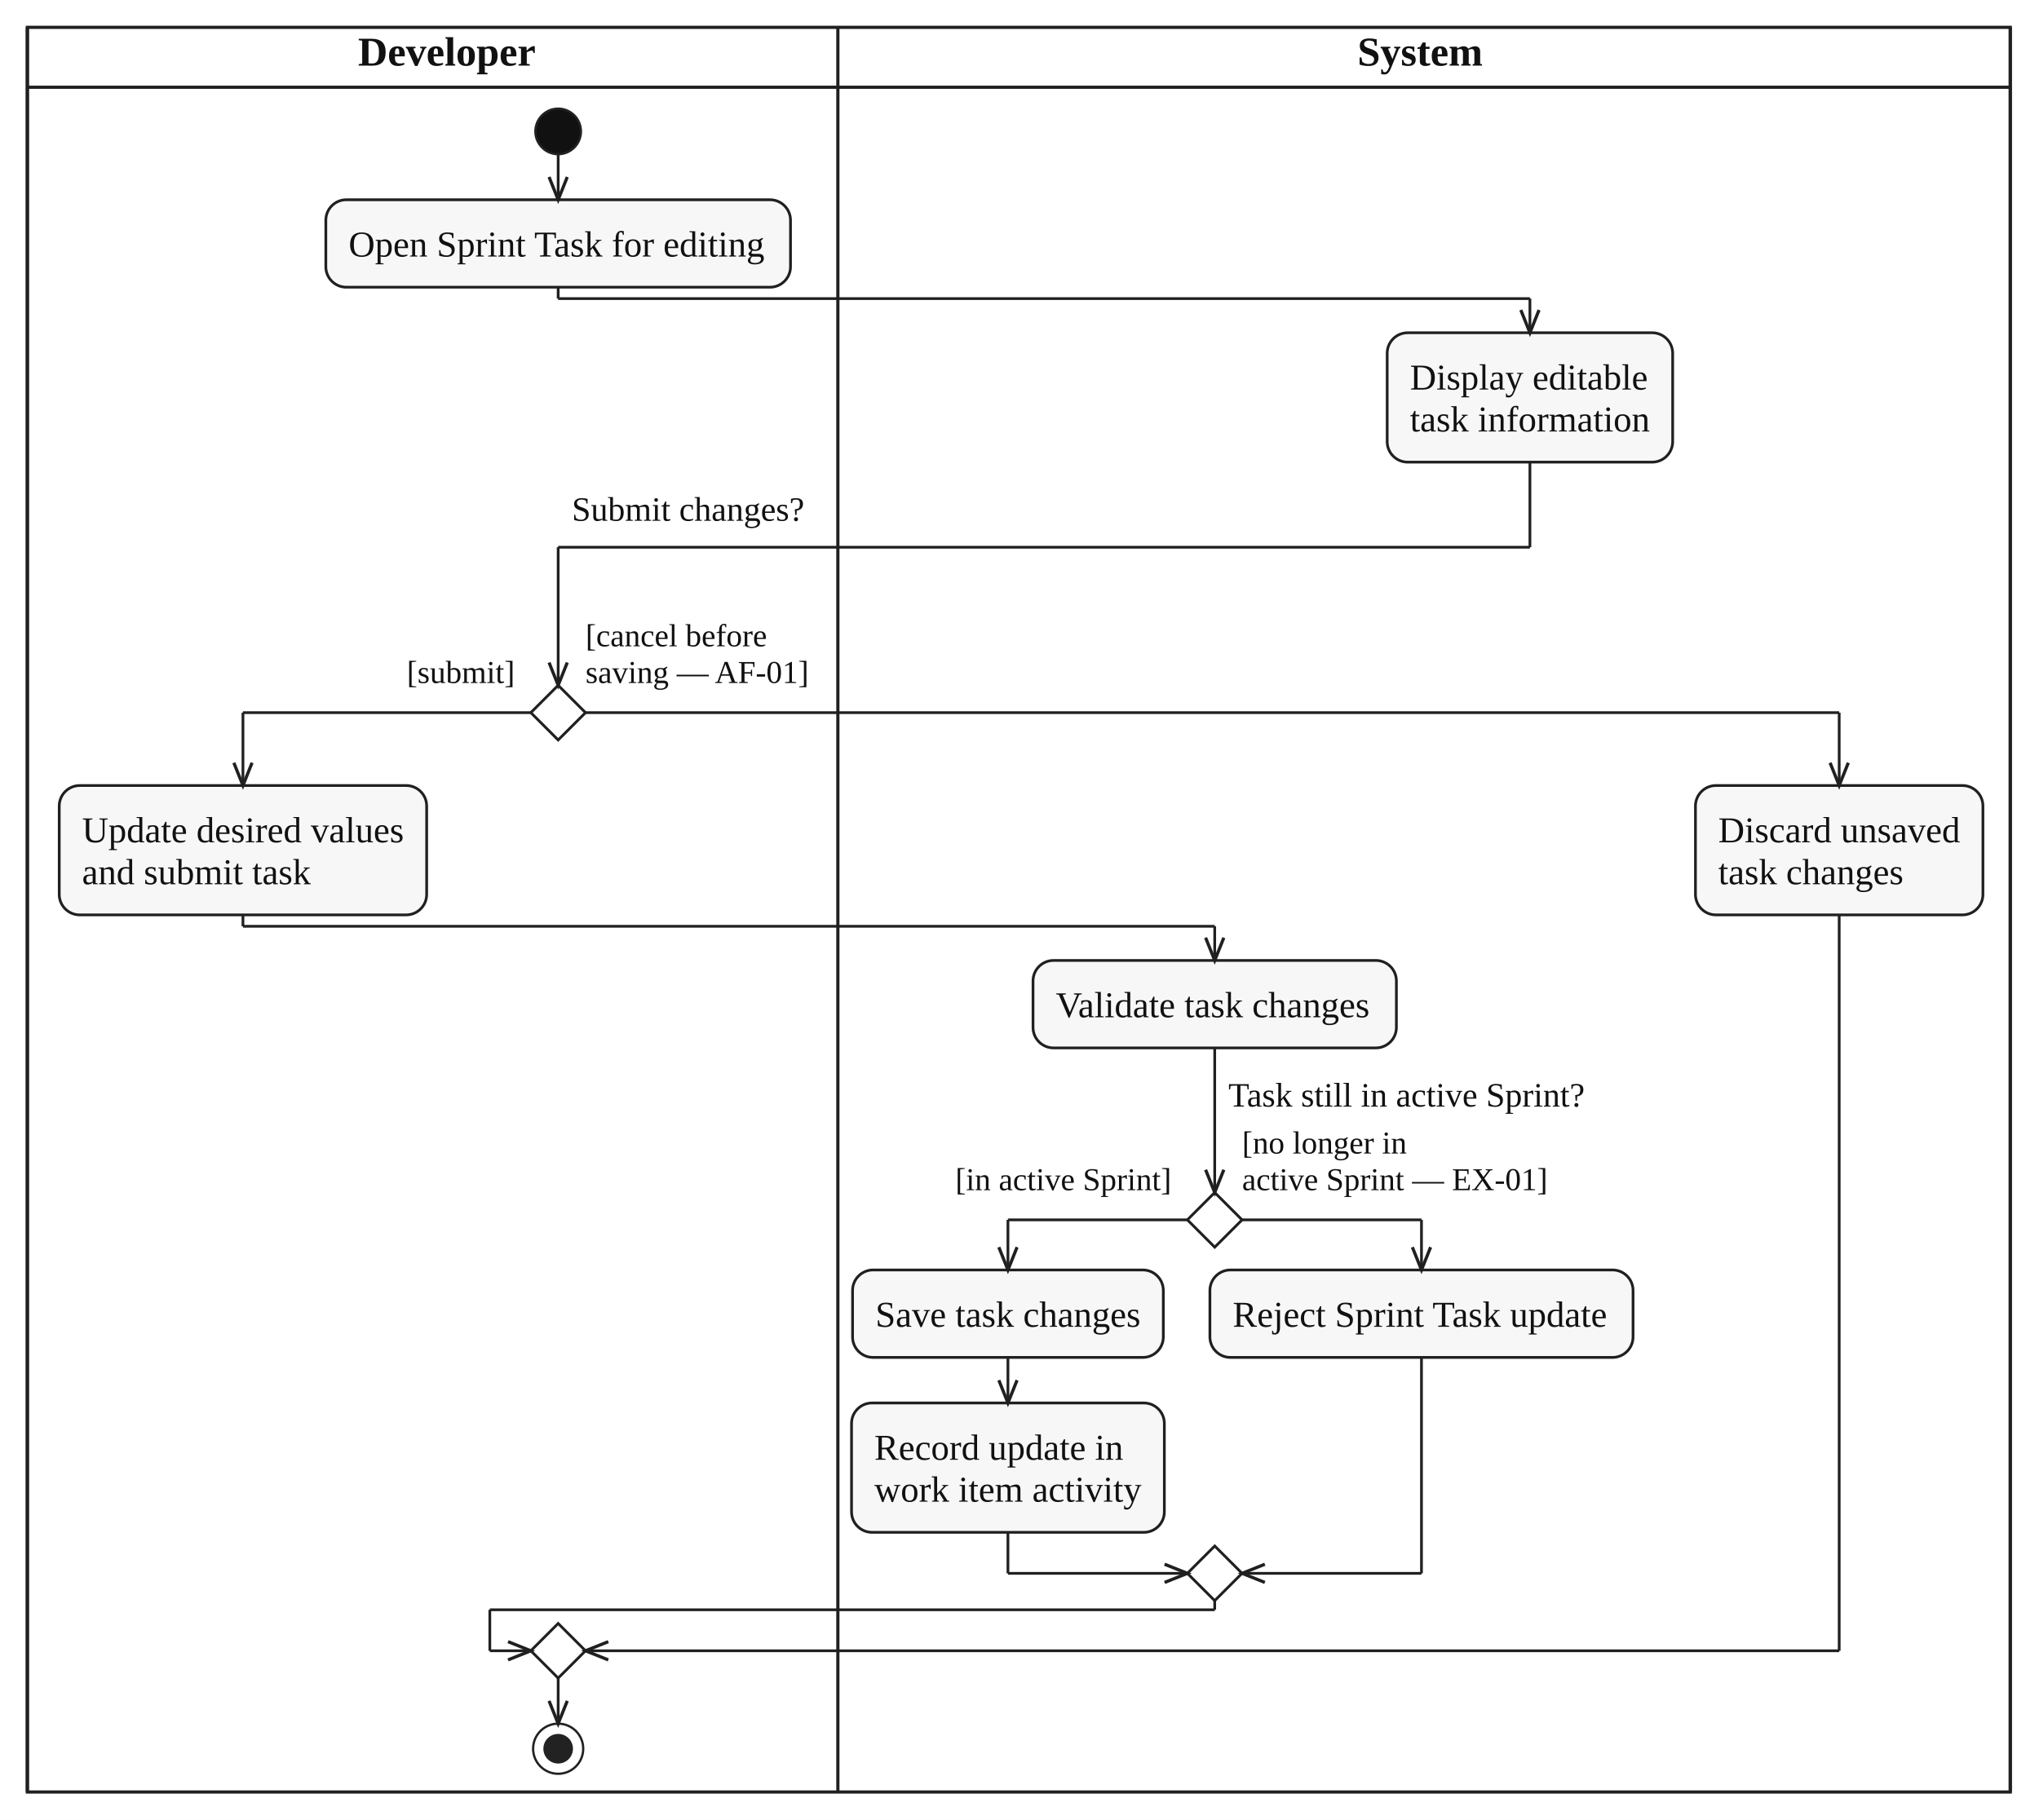
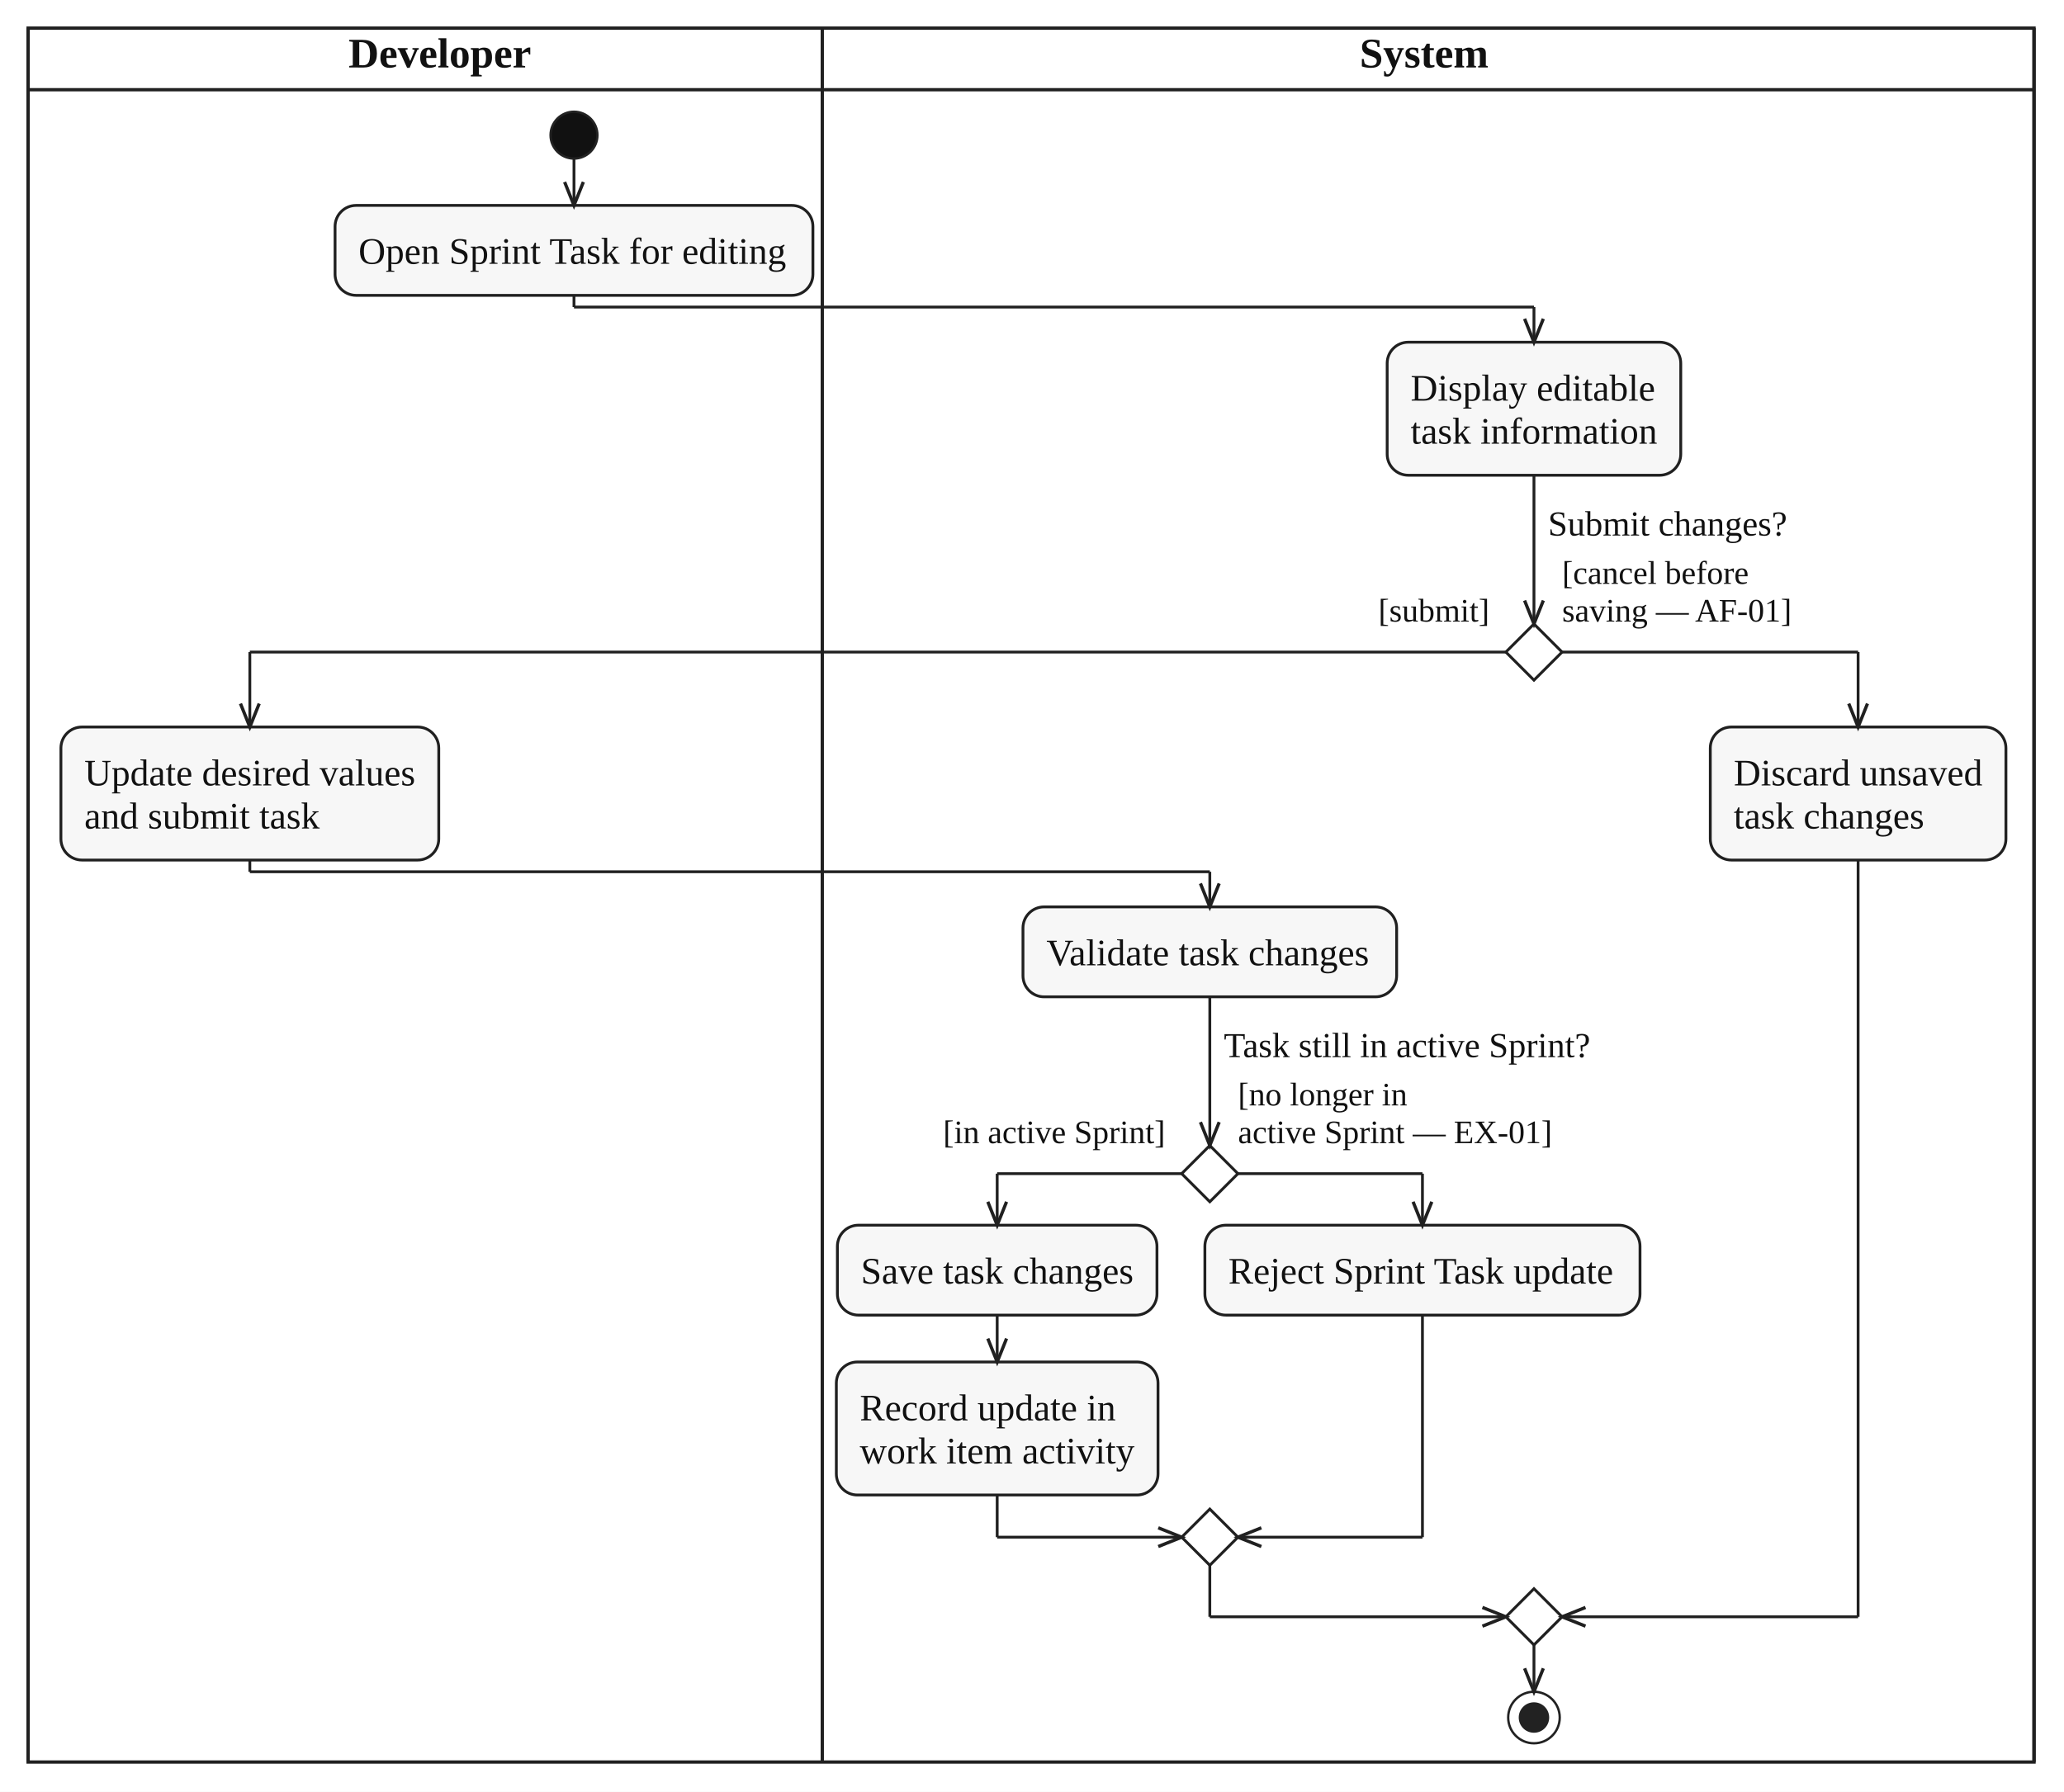
- <svg xmlns="http://www.w3.org/2000/svg" contentStyleType="text/css" height="799px" preserveAspectRatio="none" style="width:895px;height:799px;background:#FFFFFF;" version="1.1" viewBox="-5 0.394 895 799" width="895px" zoomAndPan="magnify" data-pres-formatted="1">
-   <rect id="pres-background" x="-5" y="0.394" width="895" height="799" fill="#FFFFFF" stroke="none" />
+ <svg xmlns="http://www.w3.org/2000/svg" contentStyleType="text/css" height="765px" preserveAspectRatio="none" style="width:881px;height:765px;background:#FFFFFF;" version="1.1" viewBox="-5 0.394 881 765" width="881px" zoomAndPan="magnify" data-pres-formatted="1">
+   <rect id="pres-background" x="-5" y="0.394" width="881" height="765" fill="#FFFFFF" stroke="none" />
  <defs />
  <g>
-     <rect fill="#FFFFFF" height="30.698" style="stroke:#FFFFFF;stroke-width:1.0;" width="855.64" x="15" y="12.394" />
+     <rect fill="#FFFFFF" height="30.698" style="stroke:#FFFFFF;stroke-width:1.0;" width="841.462" x="15" y="12.394" />
    <ellipse cx="240.001" cy="58.092" fill="#111111" rx="10" ry="10" style="stroke:#222222;stroke-width:1.0;" />
    <rect fill="#F7F7F7" height="38.398" rx="9" ry="9" style="stroke:#202020;stroke-width:1.2;" width="203.969" x="138.017" y="88.092" />
    <text fill="#111111" font-family="Times New Roman" font-size="16" lengthAdjust="spacing" textLength="183.969" x="148.017" y="113.029">Open Sprint Task for editing</text>
-     <polygon fill="#FFFFFF" points="240.001,301.274,252.001,313.274,240.001,325.274,228.001,313.274,240.001,301.274" style="stroke:#202020;stroke-width:1.2;" />
-     <text fill="#111111" font-family="Times New Roman" font-size="15" lengthAdjust="spacing" textLength="102.063" x="246.001" y="229.036">Submit changes?</text>
-     <text fill="#111111" font-family="Times New Roman" font-size="15" lengthAdjust="spacing" textLength="3.75" x="246.001" y="246.284"> </text>
-     <text fill="#111111" font-family="Times New Roman" font-size="15" lengthAdjust="spacing" textLength="3.75" x="246.001" y="263.533"> </text>
-     <text fill="#111111" font-family="Times New Roman" font-size="15" lengthAdjust="spacing" textLength="3.75" x="246.001" y="280.781"> </text>
-     <text fill="#111111" font-family="Times New Roman" font-size="15" lengthAdjust="spacing" textLength="3.75" x="246.001" y="298.03"> </text>
-     <text fill="#111111" font-family="Times New Roman" font-size="14" lengthAdjust="spacing" textLength="54.441" x="173.56" y="300.246">[submit]  </text>
-     <text fill="#111111" font-family="Times New Roman" font-size="6" lengthAdjust="spacing" textLength="1.5" x="173.56" y="308.876"> </text>
-     <text fill="#111111" font-family="Times New Roman" font-size="14" lengthAdjust="spacing" textLength="86.659" x="252.001" y="284.147">  [cancel before</text>
-     <text fill="#111111" font-family="Times New Roman" font-size="14" lengthAdjust="spacing" textLength="105.772" x="252.001" y="300.246">  saving — AF-01]</text>
-     <text fill="#111111" font-family="Times New Roman" font-size="6" lengthAdjust="spacing" textLength="1.5" x="252.001" y="308.876"> </text>
-     <rect fill="#F7F7F7" height="56.797" rx="9" ry="9" style="stroke:#202020;stroke-width:1.2;" width="161.281" x="21" y="345.274" />
-     <text fill="#111111" font-family="Times New Roman" font-size="16" lengthAdjust="spacing" textLength="141.281" x="31" y="370.212">Update desired values</text>
-     <text fill="#111111" font-family="Times New Roman" font-size="16" lengthAdjust="spacing" textLength="100.438" x="31" y="388.61">and submit task</text>
-     <polygon fill="#FFFFFF" points="240.001,713.155,252.001,725.155,240.001,737.155,228.001,725.155,240.001,713.155" style="stroke:#202020;stroke-width:1.2;" />
-     <ellipse cx="240.001" cy="768.155" fill="none" rx="11" ry="11" style="stroke:#222222;stroke-width:1.0;" />
-     <ellipse cx="240.001" cy="768.155" fill="#222222" rx="6" ry="6" style="stroke:#222222;stroke-width:1.0;" />
-     <line style="stroke:#202020;stroke-width:1.4;" x1="7" x2="7" y1="12.394" y2="787.155" />
-     <rect fill="#F7F7F7" height="56.797" rx="9" ry="9" style="stroke:#202020;stroke-width:1.2;" width="125.312" x="603.89" y="146.49" />
-     <text fill="#111111" font-family="Times New Roman" font-size="16" lengthAdjust="spacing" textLength="104.414" x="613.89" y="171.428">Display editable</text>
-     <text fill="#111111" font-family="Times New Roman" font-size="16" lengthAdjust="spacing" textLength="105.312" x="613.89" y="189.826">task information</text>
-     <rect fill="#F7F7F7" height="38.398" rx="9" ry="9" style="stroke:#202020;stroke-width:1.2;" width="159.5" x="448.435" y="422.071" />
-     <text fill="#111111" font-family="Times New Roman" font-size="16" lengthAdjust="spacing" textLength="139.5" x="458.435" y="447.009">Validate task changes</text>
-     <polygon fill="#FFFFFF" points="528.186,523.96,540.186,535.96,528.186,547.96,516.186,535.96,528.186,523.96" style="stroke:#202020;stroke-width:1.2;" />
-     <text fill="#111111" font-family="Times New Roman" font-size="15" lengthAdjust="spacing" textLength="157.471" x="534.186" y="486.218">Task still in active Sprint?</text>
-     <text fill="#111111" font-family="Times New Roman" font-size="15" lengthAdjust="spacing" textLength="3.75" x="534.186" y="503.467"> </text>
-     <text fill="#111111" font-family="Times New Roman" font-size="15" lengthAdjust="spacing" textLength="3.75" x="534.186" y="520.715"> </text>
-     <text fill="#111111" font-family="Times New Roman" font-size="14" lengthAdjust="spacing" textLength="101.862" x="414.323" y="522.932">[in active Sprint]  </text>
-     <text fill="#111111" font-family="Times New Roman" font-size="6" lengthAdjust="spacing" textLength="1.5" x="414.323" y="531.562"> </text>
-     <text fill="#111111" font-family="Times New Roman" font-size="14" lengthAdjust="spacing" textLength="79.317" x="540.186" y="506.833">  [no longer in</text>
-     <text fill="#111111" font-family="Times New Roman" font-size="14" lengthAdjust="spacing" textLength="141.135" x="540.186" y="522.932">  active Sprint — EX-01]</text>
-     <text fill="#111111" font-family="Times New Roman" font-size="6" lengthAdjust="spacing" textLength="1.5" x="540.186" y="531.562"> </text>
-     <rect fill="#F7F7F7" height="38.398" rx="9" ry="9" style="stroke:#202020;stroke-width:1.2;" width="136.406" x="369.223" y="557.96" />
-     <text fill="#111111" font-family="Times New Roman" font-size="16" lengthAdjust="spacing" textLength="116.406" x="379.223" y="582.898">Save task changes</text>
-     <rect fill="#F7F7F7" height="56.797" rx="9" ry="9" style="stroke:#202020;stroke-width:1.2;" width="137.305" x="368.773" y="616.358" />
-     <text fill="#111111" font-family="Times New Roman" font-size="16" lengthAdjust="spacing" textLength="109.297" x="378.773" y="641.296">Record update in</text>
-     <text fill="#111111" font-family="Times New Roman" font-size="16" lengthAdjust="spacing" textLength="117.305" x="378.773" y="659.694">work item activity</text>
-     <rect fill="#F7F7F7" height="38.398" rx="9" ry="9" style="stroke:#202020;stroke-width:1.2;" width="185.734" x="526.078" y="557.96" />
-     <text fill="#111111" font-family="Times New Roman" font-size="16" lengthAdjust="spacing" textLength="165.734" x="536.078" y="582.898">Reject Sprint Task update</text>
-     <polygon fill="#FFFFFF" points="528.186,679.155,540.186,691.155,528.186,703.155,516.186,691.155,528.186,679.155" style="stroke:#202020;stroke-width:1.2;" />
-     <rect fill="#F7F7F7" height="56.797" rx="9" ry="9" style="stroke:#202020;stroke-width:1.2;" width="126.188" x="739.202" y="345.274" />
-     <text fill="#111111" font-family="Times New Roman" font-size="16" lengthAdjust="spacing" textLength="106.188" x="749.202" y="370.212">Discard unsaved</text>
-     <text fill="#111111" font-family="Times New Roman" font-size="16" lengthAdjust="spacing" textLength="81.305" x="749.202" y="388.61">task changes</text>
-     <line style="stroke:#202020;stroke-width:1.4;" x1="362.773" x2="362.773" y1="12.394" y2="787.155" />
-     <line style="stroke:#202020;stroke-width:1.4;" x1="877.39" x2="877.39" y1="12.394" y2="787.155" />
+     <rect fill="#F7F7F7" height="56.797" rx="9" ry="9" style="stroke:#202020;stroke-width:1.2;" width="161.281" x="21" y="310.777" />
+     <text fill="#111111" font-family="Times New Roman" font-size="16" lengthAdjust="spacing" textLength="141.281" x="31" y="335.715">Update desired values</text>
+     <text fill="#111111" font-family="Times New Roman" font-size="16" lengthAdjust="spacing" textLength="100.438" x="31" y="354.113">and submit task</text>
+     <line style="stroke:#202020;stroke-width:1.4;" x1="7" x2="7" y1="12.394" y2="752.658" />
+     <rect fill="#F7F7F7" height="56.797" rx="9" ry="9" style="stroke:#202020;stroke-width:1.2;" width="125.312" x="587.102" y="146.49" />
+     <text fill="#111111" font-family="Times New Roman" font-size="16" lengthAdjust="spacing" textLength="104.414" x="597.102" y="171.428">Display editable</text>
+     <text fill="#111111" font-family="Times New Roman" font-size="16" lengthAdjust="spacing" textLength="105.312" x="597.102" y="189.826">task information</text>
+     <polygon fill="#FFFFFF" points="649.758,266.777,661.758,278.777,649.758,290.777,637.758,278.777,649.758,266.777" style="stroke:#202020;stroke-width:1.2;" />
+     <text fill="#111111" font-family="Times New Roman" font-size="15" lengthAdjust="spacing" textLength="102.063" x="655.758" y="229.036">Submit changes?</text>
+     <text fill="#111111" font-family="Times New Roman" font-size="15" lengthAdjust="spacing" textLength="3.75" x="655.758" y="246.284"> </text>
+     <text fill="#111111" font-family="Times New Roman" font-size="15" lengthAdjust="spacing" textLength="3.75" x="655.758" y="263.533"> </text>
+     <text fill="#111111" font-family="Times New Roman" font-size="14" lengthAdjust="spacing" textLength="54.441" x="583.316" y="265.749">[submit]  </text>
+     <text fill="#111111" font-family="Times New Roman" font-size="6" lengthAdjust="spacing" textLength="1.5" x="583.316" y="274.379"> </text>
+     <text fill="#111111" font-family="Times New Roman" font-size="14" lengthAdjust="spacing" textLength="86.659" x="661.758" y="249.65">  [cancel before</text>
+     <text fill="#111111" font-family="Times New Roman" font-size="14" lengthAdjust="spacing" textLength="105.772" x="661.758" y="265.749">  saving — AF-01]</text>
+     <text fill="#111111" font-family="Times New Roman" font-size="6" lengthAdjust="spacing" textLength="1.5" x="661.758" y="274.379"> </text>
+     <rect fill="#F7F7F7" height="38.398" rx="9" ry="9" style="stroke:#202020;stroke-width:1.2;" width="159.5" x="431.647" y="387.574" />
+     <text fill="#111111" font-family="Times New Roman" font-size="16" lengthAdjust="spacing" textLength="139.5" x="441.647" y="412.512">Validate task changes</text>
+     <polygon fill="#FFFFFF" points="511.397,489.463,523.398,501.463,511.397,513.463,499.397,501.463,511.397,489.463" style="stroke:#202020;stroke-width:1.2;" />
+     <text fill="#111111" font-family="Times New Roman" font-size="15" lengthAdjust="spacing" textLength="157.471" x="517.398" y="451.721">Task still in active Sprint?</text>
+     <text fill="#111111" font-family="Times New Roman" font-size="15" lengthAdjust="spacing" textLength="3.75" x="517.398" y="468.97"> </text>
+     <text fill="#111111" font-family="Times New Roman" font-size="15" lengthAdjust="spacing" textLength="3.75" x="517.398" y="486.218"> </text>
+     <text fill="#111111" font-family="Times New Roman" font-size="14" lengthAdjust="spacing" textLength="101.862" x="397.535" y="488.435">[in active Sprint]  </text>
+     <text fill="#111111" font-family="Times New Roman" font-size="6" lengthAdjust="spacing" textLength="1.5" x="397.535" y="497.065"> </text>
+     <text fill="#111111" font-family="Times New Roman" font-size="14" lengthAdjust="spacing" textLength="79.317" x="523.398" y="472.336">  [no longer in</text>
+     <text fill="#111111" font-family="Times New Roman" font-size="14" lengthAdjust="spacing" textLength="141.135" x="523.398" y="488.435">  active Sprint — EX-01]</text>
+     <text fill="#111111" font-family="Times New Roman" font-size="6" lengthAdjust="spacing" textLength="1.5" x="523.398" y="497.065"> </text>
+     <rect fill="#F7F7F7" height="38.398" rx="9" ry="9" style="stroke:#202020;stroke-width:1.2;" width="136.406" x="352.435" y="523.463" />
+     <text fill="#111111" font-family="Times New Roman" font-size="16" lengthAdjust="spacing" textLength="116.406" x="362.435" y="548.4">Save task changes</text>
+     <rect fill="#F7F7F7" height="56.797" rx="9" ry="9" style="stroke:#202020;stroke-width:1.2;" width="137.305" x="351.985" y="581.861" />
+     <text fill="#111111" font-family="Times New Roman" font-size="16" lengthAdjust="spacing" textLength="109.297" x="361.985" y="606.799">Record update in</text>
+     <text fill="#111111" font-family="Times New Roman" font-size="16" lengthAdjust="spacing" textLength="117.305" x="361.985" y="625.197">work item activity</text>
+     <rect fill="#F7F7F7" height="38.398" rx="9" ry="9" style="stroke:#202020;stroke-width:1.2;" width="185.734" x="509.29" y="523.463" />
+     <text fill="#111111" font-family="Times New Roman" font-size="16" lengthAdjust="spacing" textLength="165.734" x="519.29" y="548.4">Reject Sprint Task update</text>
+     <polygon fill="#FFFFFF" points="511.397,644.658,523.398,656.658,511.397,668.658,499.397,656.658,511.397,644.658" style="stroke:#202020;stroke-width:1.2;" />
+     <rect fill="#F7F7F7" height="56.797" rx="9" ry="9" style="stroke:#202020;stroke-width:1.2;" width="126.188" x="725.024" y="310.777" />
+     <text fill="#111111" font-family="Times New Roman" font-size="16" lengthAdjust="spacing" textLength="106.188" x="735.024" y="335.715">Discard unsaved</text>
+     <text fill="#111111" font-family="Times New Roman" font-size="16" lengthAdjust="spacing" textLength="81.305" x="735.024" y="354.113">task changes</text>
+     <polygon fill="#FFFFFF" points="649.758,678.658,661.758,690.658,649.758,702.658,637.758,690.658,649.758,678.658" style="stroke:#202020;stroke-width:1.2;" />
+     <ellipse cx="649.758" cy="733.658" fill="none" rx="11" ry="11" style="stroke:#222222;stroke-width:1.0;" />
+     <ellipse cx="649.758" cy="733.658" fill="#222222" rx="6" ry="6" style="stroke:#222222;stroke-width:1.0;" />
+     <line style="stroke:#202020;stroke-width:1.4;" x1="345.985" x2="345.985" y1="12.394" y2="752.658" />
+     <line style="stroke:#202020;stroke-width:1.4;" x1="863.212" x2="863.212" y1="12.394" y2="752.658" />
    <line style="stroke:#202020;stroke-width:1.2;" x1="240.001" x2="240.001" y1="68.092" y2="88.092" />
    <polyline points="236.001,78.092 240.001,88.092 244.001,78.092" fill="none" stroke="#202020" stroke-width="1.4" stroke-linejoin="miter" stroke-linecap="butt" class="open-arrowhead" />
-     <line style="stroke:#202020;stroke-width:1.2;" x1="228.001" x2="101.641" y1="313.274" y2="313.274" />
-     <line style="stroke:#202020;stroke-width:1.2;" x1="101.641" x2="101.641" y1="313.274" y2="345.274" />
-     <polyline points="97.641,335.274 101.641,345.274 105.641,335.274" fill="none" stroke="#202020" stroke-width="1.4" stroke-linejoin="miter" stroke-linecap="butt" class="open-arrowhead" />
-     <line style="stroke:#202020;stroke-width:1.2;" x1="240.001" x2="240.001" y1="737.155" y2="757.155" />
-     <polyline points="236.001,747.155 240.001,757.155 244.001,747.155" fill="none" stroke="#202020" stroke-width="1.4" stroke-linejoin="miter" stroke-linecap="butt" class="open-arrowhead" />
-     <line style="stroke:#202020;stroke-width:1.2;" x1="437.426" x2="437.426" y1="596.358" y2="616.358" />
-     <polyline points="433.426,606.358 437.426,616.358 441.426,606.358" fill="none" stroke="#202020" stroke-width="1.4" stroke-linejoin="miter" stroke-linecap="butt" class="open-arrowhead" />
-     <line style="stroke:#202020;stroke-width:1.2;" x1="516.186" x2="437.426" y1="535.96" y2="535.96" />
-     <line style="stroke:#202020;stroke-width:1.2;" x1="437.426" x2="437.426" y1="535.96" y2="557.96" />
-     <polyline points="433.426,547.96 437.426,557.96 441.426,547.96" fill="none" stroke="#202020" stroke-width="1.4" stroke-linejoin="miter" stroke-linecap="butt" class="open-arrowhead" />
-     <line style="stroke:#202020;stroke-width:1.2;" x1="540.186" x2="618.945" y1="535.96" y2="535.96" />
-     <line style="stroke:#202020;stroke-width:1.2;" x1="618.945" x2="618.945" y1="535.96" y2="557.96" />
-     <polyline points="614.945,547.96 618.945,557.96 622.945,547.96" fill="none" stroke="#202020" stroke-width="1.4" stroke-linejoin="miter" stroke-linecap="butt" class="open-arrowhead" />
-     <line style="stroke:#202020;stroke-width:1.2;" x1="437.426" x2="437.426" y1="673.155" y2="691.155" />
-     <line style="stroke:#202020;stroke-width:1.2;" x1="437.426" x2="516.186" y1="691.155" y2="691.155" />
-     <polyline points="506.185,687.155 516.186,691.155 506.185,695.155" fill="none" stroke="#202020" stroke-width="1.4" stroke-linejoin="miter" stroke-linecap="butt" class="open-arrowhead" />
-     <line style="stroke:#202020;stroke-width:1.2;" x1="618.945" x2="618.945" y1="596.358" y2="691.155" />
-     <line style="stroke:#202020;stroke-width:1.2;" x1="618.945" x2="540.186" y1="691.155" y2="691.155" />
-     <polyline points="550.186,687.155 540.186,691.155 550.186,695.155" fill="none" stroke="#202020" stroke-width="1.4" stroke-linejoin="miter" stroke-linecap="butt" class="open-arrowhead" />
-     <line style="stroke:#202020;stroke-width:1.2;" x1="528.186" x2="528.186" y1="460.47" y2="523.96" />
-     <polyline points="524.186,513.96 528.186,523.96 532.186,513.96" fill="none" stroke="#202020" stroke-width="1.4" stroke-linejoin="miter" stroke-linecap="butt" class="open-arrowhead" />
+     <line style="stroke:#202020;stroke-width:1.2;" x1="420.638" x2="420.638" y1="561.861" y2="581.861" />
+     <polyline points="416.638,571.861 420.638,581.861 424.638,571.861" fill="none" stroke="#202020" stroke-width="1.4" stroke-linejoin="miter" stroke-linecap="butt" class="open-arrowhead" />
+     <line style="stroke:#202020;stroke-width:1.2;" x1="499.397" x2="420.638" y1="501.463" y2="501.463" />
+     <line style="stroke:#202020;stroke-width:1.2;" x1="420.638" x2="420.638" y1="501.463" y2="523.463" />
+     <polyline points="416.638,513.463 420.638,523.463 424.638,513.463" fill="none" stroke="#202020" stroke-width="1.4" stroke-linejoin="miter" stroke-linecap="butt" class="open-arrowhead" />
+     <line style="stroke:#202020;stroke-width:1.2;" x1="523.398" x2="602.157" y1="501.463" y2="501.463" />
+     <line style="stroke:#202020;stroke-width:1.2;" x1="602.157" x2="602.157" y1="501.463" y2="523.463" />
+     <polyline points="598.157,513.463 602.157,523.463 606.157,513.463" fill="none" stroke="#202020" stroke-width="1.4" stroke-linejoin="miter" stroke-linecap="butt" class="open-arrowhead" />
+     <line style="stroke:#202020;stroke-width:1.2;" x1="420.638" x2="420.638" y1="638.658" y2="656.658" />
+     <line style="stroke:#202020;stroke-width:1.2;" x1="420.638" x2="499.397" y1="656.658" y2="656.658" />
+     <polyline points="489.397,652.658 499.397,656.658 489.397,660.658" fill="none" stroke="#202020" stroke-width="1.4" stroke-linejoin="miter" stroke-linecap="butt" class="open-arrowhead" />
+     <line style="stroke:#202020;stroke-width:1.2;" x1="602.157" x2="602.157" y1="561.861" y2="656.658" />
+     <line style="stroke:#202020;stroke-width:1.2;" x1="602.157" x2="523.398" y1="656.658" y2="656.658" />
+     <polyline points="533.398,652.658 523.398,656.658 533.398,660.658" fill="none" stroke="#202020" stroke-width="1.4" stroke-linejoin="miter" stroke-linecap="butt" class="open-arrowhead" />
+     <line style="stroke:#202020;stroke-width:1.2;" x1="511.397" x2="511.397" y1="425.973" y2="489.463" />
+     <polyline points="507.397,479.463 511.397,489.463 515.398,479.463" fill="none" stroke="#202020" stroke-width="1.4" stroke-linejoin="miter" stroke-linecap="butt" class="open-arrowhead" />
+     <line style="stroke:#202020;stroke-width:1.2;" x1="661.758" x2="788.118" y1="278.777" y2="278.777" />
+     <line style="stroke:#202020;stroke-width:1.2;" x1="788.118" x2="788.118" y1="278.777" y2="310.777" />
+     <polyline points="784.118,300.777 788.118,310.777 792.118,300.777" fill="none" stroke="#202020" stroke-width="1.4" stroke-linejoin="miter" stroke-linecap="butt" class="open-arrowhead" />
+     <line style="stroke:#202020;stroke-width:1.2;" x1="511.397" x2="511.397" y1="668.658" y2="690.658" />
+     <line style="stroke:#202020;stroke-width:1.2;" x1="511.397" x2="637.758" y1="690.658" y2="690.658" />
+     <polyline points="627.758,686.658 637.758,690.658 627.758,694.658" fill="none" stroke="#202020" stroke-width="1.4" stroke-linejoin="miter" stroke-linecap="butt" class="open-arrowhead" />
+     <line style="stroke:#202020;stroke-width:1.2;" x1="788.118" x2="788.118" y1="367.574" y2="690.658" />
+     <line style="stroke:#202020;stroke-width:1.2;" x1="788.118" x2="661.758" y1="690.658" y2="690.658" />
+     <polyline points="671.758,686.658 661.758,690.658 671.758,694.658" fill="none" stroke="#202020" stroke-width="1.4" stroke-linejoin="miter" stroke-linecap="butt" class="open-arrowhead" />
+     <line style="stroke:#202020;stroke-width:1.2;" x1="649.758" x2="649.758" y1="203.287" y2="266.777" />
+     <polyline points="645.758,256.777 649.758,266.777 653.758,256.777" fill="none" stroke="#202020" stroke-width="1.4" stroke-linejoin="miter" stroke-linecap="butt" class="open-arrowhead" />
+     <line style="stroke:#202020;stroke-width:1.2;" x1="649.758" x2="649.758" y1="702.658" y2="722.658" />
+     <polyline points="645.758,712.658 649.758,722.658 653.758,712.658" fill="none" stroke="#202020" stroke-width="1.4" stroke-linejoin="miter" stroke-linecap="butt" class="open-arrowhead" />
    <line style="stroke:#202020;stroke-width:1.2;" x1="240.001" x2="240.001" y1="126.49" y2="131.49" />
-     <line style="stroke:#202020;stroke-width:1.2;" x1="240.001" x2="666.546" y1="131.49" y2="131.49" />
-     <line style="stroke:#202020;stroke-width:1.2;" x1="666.546" x2="666.546" y1="131.49" y2="146.49" />
-     <polyline points="662.546,136.49 666.546,146.49 670.546,136.49" fill="none" stroke="#202020" stroke-width="1.4" stroke-linejoin="miter" stroke-linecap="butt" class="open-arrowhead" />
-     <line style="stroke:#202020;stroke-width:1.2;" x1="101.641" x2="101.641" y1="402.071" y2="407.071" />
-     <line style="stroke:#202020;stroke-width:1.2;" x1="101.641" x2="528.186" y1="407.071" y2="407.071" />
-     <line style="stroke:#202020;stroke-width:1.2;" x1="528.186" x2="528.186" y1="407.071" y2="422.071" />
-     <polyline points="524.186,412.071 528.186,422.071 532.186,412.071" fill="none" stroke="#202020" stroke-width="1.4" stroke-linejoin="miter" stroke-linecap="butt" class="open-arrowhead" />
-     <line style="stroke:#202020;stroke-width:1.2;" x1="252.001" x2="802.296" y1="313.274" y2="313.274" />
-     <line style="stroke:#202020;stroke-width:1.2;" x1="802.296" x2="802.296" y1="313.274" y2="345.274" />
-     <polyline points="798.296,335.274 802.296,345.274 806.296,335.274" fill="none" stroke="#202020" stroke-width="1.4" stroke-linejoin="miter" stroke-linecap="butt" class="open-arrowhead" />
-     <line style="stroke:#202020;stroke-width:1.2;" x1="528.186" x2="528.186" y1="703.155" y2="707.155" />
-     <line style="stroke:#202020;stroke-width:1.2;" x1="528.186" x2="210.001" y1="707.155" y2="707.155" />
-     <line style="stroke:#202020;stroke-width:1.2;" x1="210.001" x2="210.001" y1="707.155" y2="725.155" />
-     <line style="stroke:#202020;stroke-width:1.2;" x1="210.001" x2="228.001" y1="725.155" y2="725.155" />
-     <polyline points="218.001,721.155 228.001,725.155 218.001,729.155" fill="none" stroke="#202020" stroke-width="1.4" stroke-linejoin="miter" stroke-linecap="butt" class="open-arrowhead" />
-     <line style="stroke:#202020;stroke-width:1.2;" x1="802.296" x2="802.296" y1="402.071" y2="725.155" />
-     <line style="stroke:#202020;stroke-width:1.2;" x1="802.296" x2="252.001" y1="725.155" y2="725.155" />
-     <polyline points="262.001,721.155 252.001,725.155 262.001,729.155" fill="none" stroke="#202020" stroke-width="1.4" stroke-linejoin="miter" stroke-linecap="butt" class="open-arrowhead" />
-     <line style="stroke:#202020;stroke-width:1.2;" x1="666.546" x2="666.546" y1="203.287" y2="240.653" />
-     <line style="stroke:#202020;stroke-width:1.2;" x1="666.546" x2="240.001" y1="240.653" y2="240.653" />
-     <line style="stroke:#202020;stroke-width:1.2;" x1="240.001" x2="240.001" y1="240.653" y2="301.274" />
-     <polyline points="236.001,291.274 240.001,301.274 244.001,291.274" fill="none" stroke="#202020" stroke-width="1.4" stroke-linejoin="miter" stroke-linecap="butt" class="open-arrowhead" />
-     <text fill="#111111" font-family="Times New Roman" font-size="18" font-weight="bold" lengthAdjust="spacing" textLength="77.968" x="152.153" y="29.198">Developer</text>
-     <text fill="#111111" font-family="Times New Roman" font-size="7" font-weight="bold" lengthAdjust="spacing" textLength="1.75" x="147.653" y="39.627"> </text>
-     <text fill="#111111" font-family="Times New Roman" font-size="18" font-weight="bold" lengthAdjust="spacing" textLength="54.993" x="590.835" y="29.198">System</text>
-     <text fill="#111111" font-family="Times New Roman" font-size="7" font-weight="bold" lengthAdjust="spacing" textLength="1.75" x="586.335" y="39.627"> </text>
+     <line style="stroke:#202020;stroke-width:1.2;" x1="240.001" x2="649.758" y1="131.49" y2="131.49" />
+     <line style="stroke:#202020;stroke-width:1.2;" x1="649.758" x2="649.758" y1="131.49" y2="146.49" />
+     <polyline points="645.758,136.49 649.758,146.49 653.758,136.49" fill="none" stroke="#202020" stroke-width="1.4" stroke-linejoin="miter" stroke-linecap="butt" class="open-arrowhead" />
+     <line style="stroke:#202020;stroke-width:1.2;" x1="101.641" x2="101.641" y1="367.574" y2="372.574" />
+     <line style="stroke:#202020;stroke-width:1.2;" x1="101.641" x2="511.397" y1="372.574" y2="372.574" />
+     <line style="stroke:#202020;stroke-width:1.2;" x1="511.397" x2="511.397" y1="372.574" y2="387.574" />
+     <polyline points="507.397,377.574 511.397,387.574 515.398,377.574" fill="none" stroke="#202020" stroke-width="1.4" stroke-linejoin="miter" stroke-linecap="butt" class="open-arrowhead" />
+     <line style="stroke:#202020;stroke-width:1.2;" x1="637.758" x2="101.641" y1="278.777" y2="278.777" />
+     <line style="stroke:#202020;stroke-width:1.2;" x1="101.641" x2="101.641" y1="278.777" y2="310.777" />
+     <polyline points="97.641,300.777 101.641,310.777 105.641,300.777" fill="none" stroke="#202020" stroke-width="1.4" stroke-linejoin="miter" stroke-linecap="butt" class="open-arrowhead" />
+     <text fill="#111111" font-family="Times New Roman" font-size="18" font-weight="bold" lengthAdjust="spacing" textLength="77.968" x="143.759" y="29.198">Developer</text>
+     <text fill="#111111" font-family="Times New Roman" font-size="7" font-weight="bold" lengthAdjust="spacing" textLength="1.75" x="139.259" y="39.627"> </text>
+     <text fill="#111111" font-family="Times New Roman" font-size="18" font-weight="bold" lengthAdjust="spacing" textLength="54.993" x="575.352" y="29.198">System</text>
+     <text fill="#111111" font-family="Times New Roman" font-size="7" font-weight="bold" lengthAdjust="spacing" textLength="1.75" x="570.852" y="39.627"> </text>
  </g>
  <g id="pres-frame" fill="none" stroke="#202020" stroke-width="1.4">
-     <rect x="7" y="12.394" width="870.39" height="774.762" />
-     <line x1="7" x2="877.39" y1="38.698" y2="38.698" />
+     <rect x="7" y="12.394" width="856.212" height="740.265" />
+     <line x1="7" x2="863.212" y1="38.698" y2="38.698" />
  </g>
</svg>
